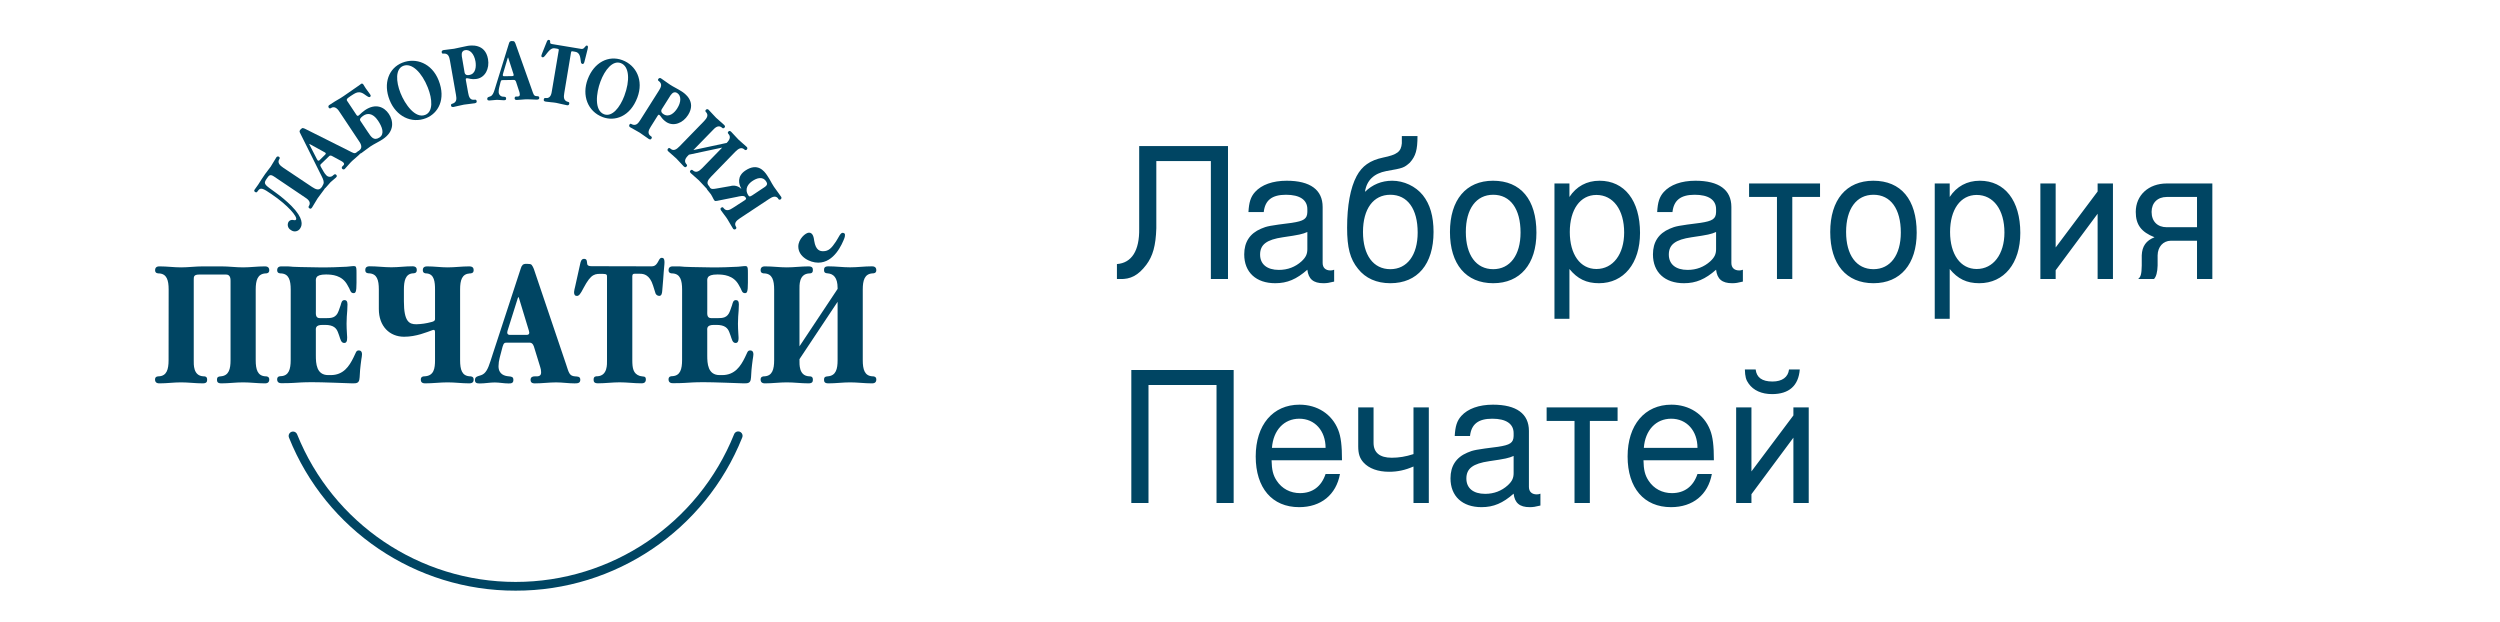
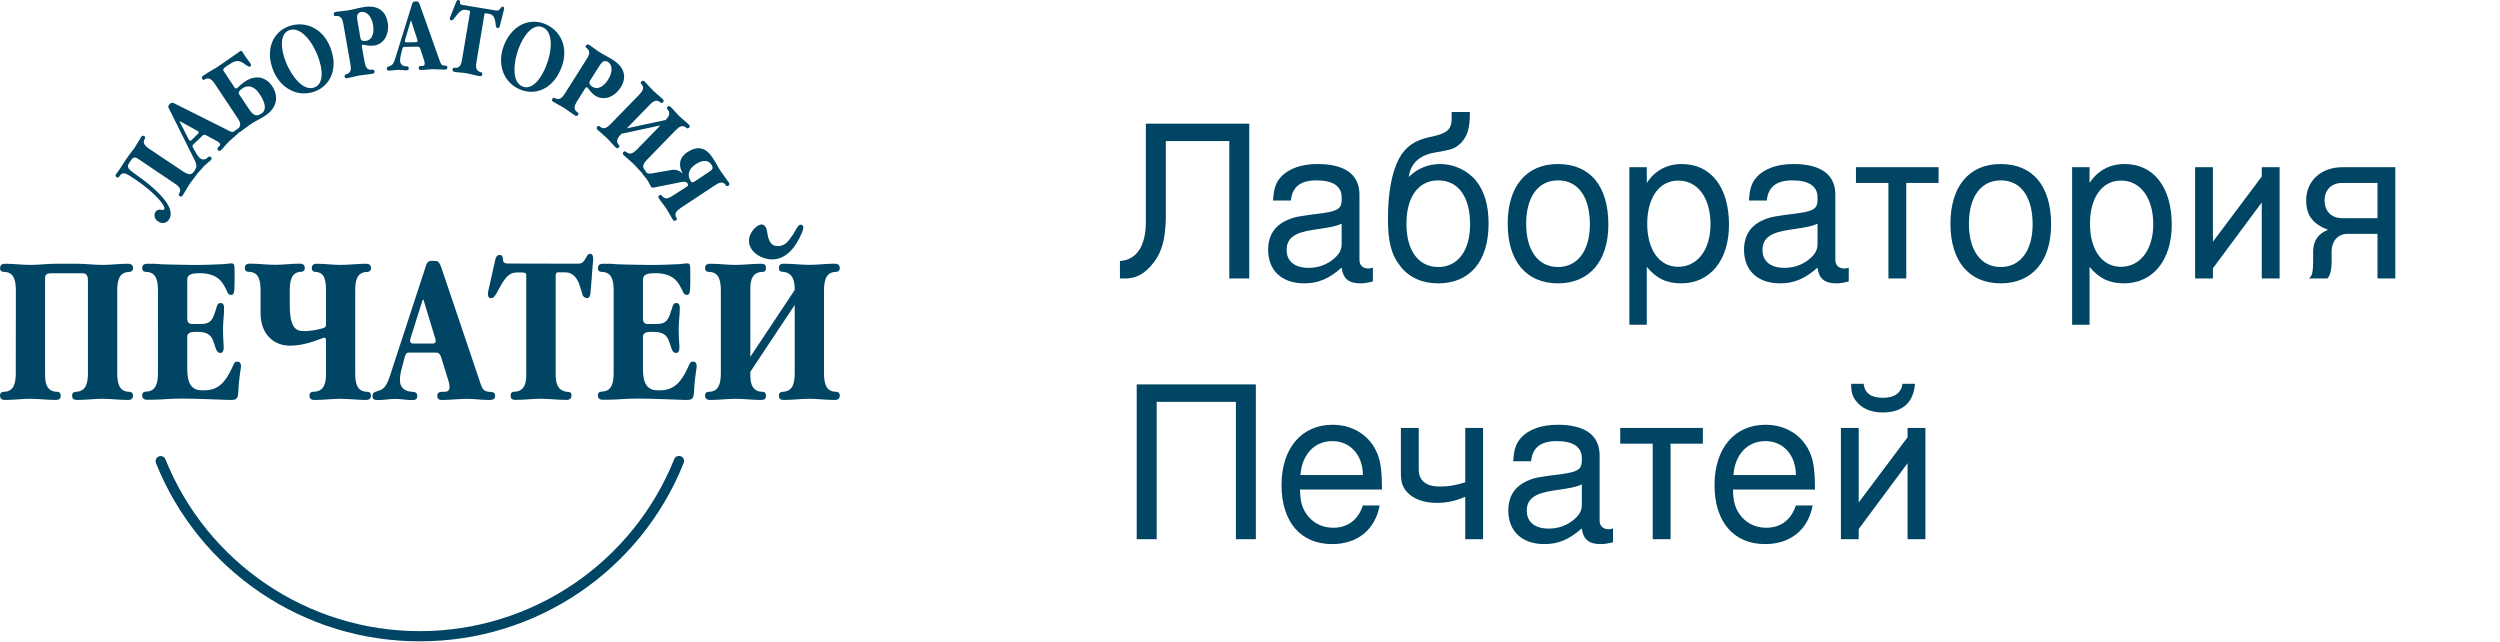
- <svg xmlns="http://www.w3.org/2000/svg" id="Layer_1" data-name="Layer 1" viewBox="0 0 1082.86 269.29">
+ <svg xmlns="http://www.w3.org/2000/svg" id="Layer_1" data-name="Layer 1" viewBox="67.15 17.26 930.05 238.58">
  <defs>
    <style>.cls-1,.cls-2{fill:#004563;}.cls-2{font-size:79px;font-family:Helios, Helvetica, "Helvetica Neue", Arial, sans-serif;}</style>
  </defs>
  <path class="cls-1" d="M73.05,125.43c0-4.05-.8-6.81-4.13-7-.51,0-1.74,0-1.74-1.38,0-1.67,1.38-1.67,2-1.67,3.11,0,6.16.43,9.27.43s6.23-.43,9.42-.43h8c3.19,0,6.3.43,9.42.43s6.23-.43,9.34-.43c.58,0,2,0,2,1.67,0,1.38-1.23,1.38-1.67,1.38-3.4.22-4.2,3-4.2,7V156c0,4.06.8,6.81,4.2,7,.43,0,1.67,0,1.67,1.38,0,1.67-1.38,1.67-2,1.67-3.11,0-6.23-.43-9.34-.43s-6.23.43-9.42.43c-1.81,0-1.88-.87-1.88-1.67,0-1.3.94-1.3,1.67-1.38,3.55-.29,4.2-3.26,4.2-7V121.67c0-.72,0-2.75-1.88-2.75H86.24c-2.39,0-2.32,1-2.32,2.39V156c0,1.81-.29,6.74,4.13,7,.51,0,1.67-.07,1.67,1.38,0,.8-.07,1.67-1.88,1.67-3.19,0-6.3-.43-9.42-.43s-6.16.43-9.27.43c-.58,0-2,0-2-1.67,0-1.38,1.23-1.38,1.74-1.38,3.33-.22,4.13-3,4.13-7Z" />
  <path class="cls-1" d="M125.92,125.43c0-4.05-.8-6.81-4.13-7-.51,0-1.74,0-1.74-1.38,0-1.67,1.38-1.67,2-1.67,6.3,0,1.3.14,8.11.29l8.4.15c2.82.07,9.71-.15,11.59-.29,4.13-.29,4.27-1.16,4.27,2.82v4.06c0,4.2-.43,4.56-1.3,4.56-1.16,0-1.38-1.09-1.81-2l-.87-1.59c-2.32-4.2-6.66-4.49-9.27-4.49-4.92,0-4.35,2-4.35,3.48v12.17c0,1.38-.29,3.26,1.74,3.26h2.68c2.25,0,4.35-.07,5.43-3.11l.87-2.46c.29-.94.43-2.25,1.67-2.25.72,0,1.3.43,1.3,1.81,0,4.35-.72,5.5-.22,13,.14,1.74.29,3.77-1.16,3.77s-1.67-1.67-2.24-3.26l-.51-1.38c-.65-1.74-1.88-3.19-5.58-3.19h-1.09c-3.33,0-2.9,1.67-2.9,2.68V154c0,3.4.22,8.47,5.36,8.47h1.09c5.5,0,8-3.84,9.85-7.6l.94-2c.22-.51.51-1.09,1.3-1.09s1.45.36,1.45,1.74a16.42,16.42,0,0,1-.29,2.17l-.29,2.25c-.87,6.52.51,8.26-3.62,8.11l-8.11-.29c-16.15-.58-13.76.22-22.45.22-.58,0-2,0-2-1.67,0-1.38,1.23-1.38,1.74-1.38,3.33-.22,4.13-3,4.13-7Z" />
  <path class="cls-1" d="M188.42,143.83c0-1.23-.72-.94-1-.87-2.46.87-7.1,2.9-12.39,2.9-6.23,0-10.94-4.49-10.94-12v-8.47c0-4.13-.8-6.81-4.2-7-.43,0-1.67,0-1.67-1.38,0-.65.14-1.67,1.88-1.67,3.19,0,6.3.43,9.42.43s6-.43,9.13-.43c1.74,0,1.88,1,1.88,1.67,0,1.38-1.23,1.38-1.67,1.38-3.26.22-3.91,3.33-3.91,7v5.14c0,8.84,2.32,9.92,5.36,9.92a26.54,26.54,0,0,0,6.45-.94c.36-.07,1.67-.36,1.67-1.23V125.43c0-3.26-.29-6.73-3.62-7-.43,0-1.67,0-1.67-1.38,0-.65.14-1.67,1.88-1.67,3,0,5.94.43,8.84.43,3.11,0,6.23-.43,9.42-.43,1.74,0,1.88,1,1.88,1.67,0,1.38-1.23,1.38-1.67,1.38-3.4.22-4.2,2.9-4.2,7V156c0,4.13.8,6.81,4.2,7,.43,0,1.67,0,1.67,1.38,0,.65-.14,1.67-1.88,1.67-3.19,0-6.3-.43-9.42-.43s-6.45.43-9.71.43c-1.74,0-1.88-1-1.88-1.67,0-1.38,1.23-1.38,1.67-1.38,4.06-.22,4.49-3.48,4.49-7Z" />
  <path class="cls-1" d="M245.12,157.59c1.3,3.91,1.45,5.21,3.91,5.43,1.09.07,2.32,0,2.32,1.45s-1,1.59-2.46,1.59c-2.68,0-5.36-.43-8-.43-3,0-6.08.43-9.2.43-.43,0-1.88.07-1.88-1.52,0-1.38,1.16-1.52,1.74-1.52h1.09c1.67-.07,1.74-1.16,1.74-1.81A6.94,6.94,0,0,0,234,159l-2.61-8.47c-.14-.51-.58-2.1-1.88-2.1H219.41c-.72,0-1.23,0-1.74,1.81l-1.23,4.71a14.66,14.66,0,0,0-.51,3.69c0,3.62,2.82,4.2,4.2,4.34s2.24.15,2.24,1.59-.94,1.52-2.1,1.52c-2,0-4-.43-6-.43s-4.27.43-6.45.43c-1.38,0-2.1-.22-2.1-1.52,0-2.1,2.39-1.38,4-2.83s2.25-3.84,3.77-8.55l12.09-36.94a3.46,3.46,0,0,1,.87-1.59,2.44,2.44,0,0,1,1-.36,5.45,5.45,0,0,1,1.09,0c.87.07,1.3,0,1.74.43a6.71,6.71,0,0,1,.94,1.74Zm-20.28-28.32c-.15-.36-.07-.51-.29-.58a1.26,1.26,0,0,0-.29.51L220,142.74a4.92,4.92,0,0,0-.29,1.23c0,.94.65,1.09,1.23,1.09H228c1.23,0,1.45-.65,1.09-1.81Z" />
  <path class="cls-1" d="M281.19,115.36c1.67,0,2.68.22,3.91-2.1.65-1.3.94-1.59,1.59-1.59s1.3.36,1.09,2.82c-.22,2.1-.36,4.27-.51,6.37-.14,1.74-.29,3.4-.43,5.14-.07.87-.22,2.17-1.3,2.17a1.8,1.8,0,0,1-1.74-1.52l-.94-3c-1.45-4.63-4-5.07-5.58-5.07h-2.46c-1,0-.94.87-.94,1.38v36c0,3.48.36,5.94,3.26,6.88,1.45.43,2.61-.15,2.61,1.52s-1.37,1.67-2,1.67c-3.11,0-6.23-.43-9.34-.43s-6.23.43-9.41.43c-1.81,0-1.88-.87-1.88-1.67,0-1.45,1.16-1.38,1.67-1.38,4.42-.29,4.13-5.21,4.13-7V120c0-.87.07-1.38-1.88-1.38-3.26,0-4.85-.36-8.26,6.08-1.38,2.68-2,3.48-2.9,3.48s-1.23-.58-1.23-1.67a13.6,13.6,0,0,1,.44-2.25l2.25-10.14c.14-.65.44-2,1.59-2s1.23.72,1.3,1.3l.07.58c.07.58.07,1.3,2,1.3Z" />
  <path class="cls-1" d="M295.45,125.43c0-4.05-.8-6.81-4.13-7-.51,0-1.74,0-1.74-1.38,0-1.67,1.38-1.67,2-1.67,6.3,0,1.3.14,8.11.29l8.4.15c2.83.07,9.71-.15,11.59-.29,4.13-.29,4.27-1.16,4.27,2.82v4.06c0,4.2-.43,4.56-1.3,4.56-1.16,0-1.37-1.09-1.81-2l-.87-1.59c-2.32-4.2-6.66-4.49-9.27-4.49-4.92,0-4.35,2-4.35,3.48v12.17c0,1.38-.29,3.26,1.74,3.26h2.68c2.25,0,4.34-.07,5.43-3.11l.87-2.46c.29-.94.44-2.25,1.67-2.25.72,0,1.3.43,1.3,1.81,0,4.35-.72,5.5-.22,13,.14,1.74.29,3.77-1.16,3.77s-1.66-1.67-2.24-3.26l-.51-1.38c-.65-1.74-1.88-3.19-5.58-3.19h-1.09c-3.33,0-2.9,1.67-2.9,2.68V154c0,3.4.22,8.47,5.36,8.47h1.09c5.5,0,8-3.84,9.85-7.6l.94-2c.22-.51.51-1.09,1.3-1.09s1.45.36,1.45,1.74a16.47,16.47,0,0,1-.29,2.17l-.29,2.25c-.87,6.52.51,8.26-3.62,8.11l-8.11-.29c-16.15-.58-13.76.22-22.45.22-.58,0-2,0-2-1.67,0-1.38,1.23-1.38,1.74-1.38,3.33-.22,4.13-3,4.13-7Z" />
  <path class="cls-1" d="M362.8,125.14v-.43c0-4.49-1.81-6.08-4.2-6.3-.72-.07-1.67-.07-1.67-1.38,0-.8.07-1.67,1.88-1.67,3.19,0,6.3.43,9.42.43s6.23-.43,9.34-.43c.58,0,2,0,2,1.67,0,1.38-1.23,1.38-1.67,1.38-3.4.22-4.2,3-4.2,7V156c0,4.06.8,6.81,4.2,7,.43,0,1.67,0,1.67,1.38,0,1.67-1.37,1.67-2,1.67-3.11,0-6.23-.43-9.34-.43s-6.23.43-9.42.43c-1.81,0-1.88-.87-1.88-1.67,0-1.3.94-1.3,1.67-1.38,3.55-.29,4.2-3.26,4.2-7V130.72l-16.51,24.84V156c0,1.81-.29,6.74,4.13,7,.51,0,1.67-.07,1.67,1.38,0,.8-.07,1.67-1.88,1.67-3.19,0-6.3-.43-9.42-.43s-6.23.43-9.34.43c-.58,0-2,0-2-1.67,0-1.38,1.23-1.38,1.74-1.38,3.33-.22,4.13-3,4.13-7V125.43c0-4.05-.8-6.81-4.13-7-.51,0-1.74,0-1.74-1.38,0-1.67,1.38-1.67,2-1.67,3.12,0,6.23.43,9.34.43s6.23-.43,9.42-.43c1.81,0,1.88.87,1.88,1.67,0,1.45-1.16,1.38-1.67,1.38-4.42.29-4.13,5.21-4.13,7V150Zm-8.4-11.37c-3.62,0-8.62-2.53-8.62-7,0-3.19,3.11-6,4.64-6,1.88,0,2.1,2.54,2.25,3.55.65,4.13,2.53,4.49,3.84,4.49,2.46,0,3.69-1.38,5.58-4.2,1.16-1.74,1.88-3.77,2.9-3.77.44,0,1,.29,1,.72a3.69,3.69,0,0,1-.22,1.52C364.76,105.73,361.35,113.77,354.4,113.77Z" />
  <path class="cls-1" d="M118.7,76.46c-1.72-1.16-2.2-.45-3,.68l-.46.68c-1.32,2-.08,2.49,4.1,5.56a55.9,55.9,0,0,1,6.88,5.8c5.33,5.4,4.76,8.3,3.83,9.69a2.72,2.72,0,0,1-4.08.75,2.56,2.56,0,0,1-.94-3.61,1.93,1.93,0,0,1,2.11-.69c.38.08.83.17,1.09-.21C129,94,124.83,88.95,117.47,84c-3.29-2.22-4.52-3-5.63-1.5-.41.54-.63,1.13-1.37.63a.62.62,0,0,1-.23-.93c.54-.8,1.1-1.5,1.62-2.27s.92-1.49,1.42-2.24l1.54-2.28c.76-1.13,1.68-2.11,2.42-3.2.86-1.28,1.54-2.67,2.4-3.95a.8.8,0,0,1,1.22-.34c.56.38.22.88.08,1.09-.89,1.51.32,2.67,1.74,3.63L135.19,81c1.66,1.12,3,1.55,4,.25.14-.21.48-.71,1-.33a.8.8,0,0,1,.14,1.26c-.86,1.28-1.9,2.43-2.75,3.71s-1.54,2.67-2.42,4c-.5.74-.88.53-1.2.31-.59-.4-.24-.85-.1-1.06,1.1-1.89-1-3.13-1.74-3.63Z" />
  <path class="cls-1" d="M151.27,65.38c1.82.92,2.32,1.33,3.26.55.41-.35.81-.8,1.32-.3s.2.91-.31,1.42c-.94.93-2,1.71-3,2.64s-2,2.27-3.08,3.35a.76.76,0,0,1-1.19.12.74.74,0,0,1,.08-1.14l.38-.38a.78.78,0,0,0,0-1.24,3.41,3.41,0,0,0-.91-.66L144,67.67c-.23-.13-.93-.54-1.39-.08L139,71.08c-.25.25-.43.43,0,1.24l1.2,2.08a7.26,7.26,0,0,0,1.1,1.47,2,2,0,0,0,3,.07c.51-.4.84-.73,1.34-.22s.2.86-.21,1.26c-.71.7-1.55,1.23-2.26,1.94s-1.35,1.64-2.11,2.39c-.48.48-.81.65-1.27.2-.73-.74.36-1.31.42-2.38s-.54-2.13-1.65-4.31L130,57.64a1.71,1.71,0,0,1-.25-.86,1.2,1.2,0,0,1,.23-.48,2.65,2.65,0,0,1,.38-.38c.33-.28.46-.45.76-.45a3.3,3.3,0,0,1,.93.28Zm-17-2.91c-.18-.08-.2-.15-.3-.1a.61.61,0,0,0,.07.28l3.2,6.24a2.42,2.42,0,0,0,.33.53c.33.33.61.16.81,0l2.49-2.46c.43-.43.28-.73-.25-1Z" />
  <path class="cls-1" d="M154.24,49.54c.28.42.56,1,1.3.34a20.12,20.12,0,0,1,2.58-2.19c4.58-3.06,8.27-1.39,10.3,1.64,1.9,2.86,2.69,7.45-2.67,11-1.76,1.17-3.68,2-5.41,3.17-1.28.85-2.44,1.88-3.72,2.74a.8.8,0,0,1-1.26-.15c-.38-.57.13-.9.34-1,1.74-1.33.15-3.45-.23-4L147.1,48.5c-.36-.54-1.75-2.88-3.62-1.76-.21.14-.71.48-1.09-.09a.8.8,0,0,1,.35-1.22c3.78-2.52,3.74-2.19,6.13-3.83l3.41-2.36c.87-.63,1.77-1.27,2.67-1.86l.48-.32c.61-.45.7-.55,1-.75s.65-.18,1.05.42c.1.15.17.32.27.47a18.36,18.36,0,0,0,1.35,2c.31.4.6.84.91,1.24a5.27,5.27,0,0,1,.42.62.63.63,0,0,1-.16.92c-.3.2-.66.1-1.62-.56-1.41-1-2.87-2.3-5.38-.71l-1.36.86c-2.27,1.43-1.8,1.76-1.28,2.53Zm5.08,7.62c1.45,2.17,2.57,4,5.07,2.38,2.32-1.55,1.13-4.62-.64-7.27-2.4-3.6-4.86-3.16-6.23-2.25-2.05,1.37-1.64,2-1.32,2.47Z" />
  <path class="cls-1" d="M168.76,43.35c-2.88-7.25-.38-13.86,5.5-16.19s12.78.2,15.72,7.62c3.3,8.31-.27,14.35-5.42,16.39C178.14,53.72,171.5,50.27,168.76,43.35Zm16.55-5.42c-2.53-6.38-6.87-10.9-10.66-9.39-3.42,1.36-3.18,6.73-1.16,11.81,1.93,4.85,6.38,11.13,10.7,9.41C187.65,48.4,187.33,43,185.31,37.94Z" />
  <path class="cls-1" d="M194.9,26.28c-.3-1.69-.68-2.86-2.17-3.07-.74-.09-1.26.29-1.4-.52s.53-.93.81-1c1.52-.27,3-.31,4.55-.58,1-.17,1.86-.36,2.8-.6s2-.45,2.94-.62c1.37-.24,7.74-1.21,8.95,5.7.72,4.12-1.22,7.95-4.85,8.58A8.75,8.75,0,0,1,203,34a2.64,2.64,0,0,0-.92-.09c-.42.07-.35.46-.31.71l1,5.57c.3,1.73.83,3.3,2.75,3,.25,0,.8-.18.93.53.07.39.11.82-.77,1-1.59.28-3.17.34-4.76.61s-3,.74-4.47,1c-.28,0-1,.17-1.09-.64s.47-.63,1.14-1c1.33-.7,1.3-1.93,1-3.63Zm6.31,5a1.41,1.41,0,0,0,.86,1.19,2.56,2.56,0,0,0,1.24,0c2.78-.49,3-3.62,2.65-5.84-.58-3.31-2.41-5.28-4.53-4.91A1.67,1.67,0,0,0,200,23.4a7.43,7.43,0,0,0,.21,2Z" />
  <path class="cls-1" d="M230.43,39c.68,1.92.76,2.56,2,2.65.54,0,1.14,0,1.16.7s-.49.79-1.2.81c-1.32,0-2.65-.17-4-.15-1.5,0-3,.26-4.54.29-.22,0-.93.05-.94-.74s.56-.76.85-.76h.54c.82,0,.85-.59.84-.91a3.46,3.46,0,0,0-.2-1.11l-1.36-4.16c-.08-.25-.3-1-.95-1l-5,.08c-.36,0-.61,0-.84.91l-.57,2.33a7.26,7.26,0,0,0-.22,1.83,2,2,0,0,0,2.11,2.11c.64.06,1.11.05,1.12.77s-.45.76-1,.77c-1,0-2-.18-3-.17s-2.11.25-3.18.27c-.68,0-1-.09-1-.73,0-1,1.17-.7,1.94-1.43s1.08-1.91,1.79-4.25l5.68-18.33a1.71,1.71,0,0,1,.42-.79,1.2,1.2,0,0,1,.5-.19,2.71,2.71,0,0,1,.54,0c.43,0,.64,0,.86.2a3.29,3.29,0,0,1,.48.85ZM220.19,25.19c-.07-.18,0-.25-.15-.28a.61.61,0,0,0-.14.25l-2,6.72a2.45,2.45,0,0,0-.13.61c0,.46.33.53.62.53l3.5-.06c.61,0,.71-.33.52-.9Z" />
  <path class="cls-1" d="M251.26,21.1c.81.13,1.29.32,2.07-.71.42-.58.59-.7.91-.65s.6.28.3,1.46c-.27,1-.52,2.05-.76,3.06l-.63,2.47c-.11.42-.28,1-.81,1a.89.89,0,0,1-.72-.88l-.22-1.52c-.33-2.38-1.53-2.79-2.31-2.92l-1.2-.2c-.49-.08-.53.35-.57.59L244.41,40.3c-.28,1.69-.3,2.92,1,3.61.67.33,1.28.14,1.15,1s-.81.7-1.09.65c-1.52-.25-3-.72-4.52-1s-3.07-.29-4.62-.55c-.88-.15-.85-.58-.78-1,.12-.71.67-.58.92-.54,2.18.22,2.43-2.21,2.58-3.09L242,21.88c.07-.42.15-.66-.81-.82-1.59-.26-2.33-.57-4.51,2.3-.89,1.19-1.23,1.54-1.69,1.46s-.55-.38-.46-.91a6.54,6.54,0,0,1,.39-1.06l1.91-4.76c.12-.31.37-.92.93-.82a.62.62,0,0,1,.53.74v.29c0,.29-.07.64.85.79Z" />
  <path class="cls-1" d="M254.56,34.32c2.75-7.3,9-10.51,15-8.28s9.32,8.74,6.51,16.21c-3.15,8.37-9.85,10.43-15,8.48C254.54,48.3,251.94,41.29,254.56,34.32Zm15.89,7.13c2.42-6.43,2.25-12.68-1.57-14.12-3.45-1.3-6.88,2.84-8.8,8-1.84,4.89-2.76,12.53,1.59,14.17C265.15,50.77,268.53,46.57,270.46,41.45Z" />
  <path class="cls-1" d="M285.38,39.27c.92-1.45,1.42-2.57.45-3.73-.49-.56-1.13-.63-.69-1.32A.8.8,0,0,1,286.4,34c1.3.82,2.46,1.81,3.76,2.63.82.52,1.62,1,2.48,1.44s1.75,1,2.6,1.51c1.18.75,6.54,4.31,2.8,10.23-2.24,3.54-6.25,5.06-9.36,3.1a8.77,8.77,0,0,1-2.47-2.45,2.65,2.65,0,0,0-.62-.69c-.36-.23-.57.1-.71.32l-3,4.78c-.94,1.48-1.6,3,0,4.1.21.13.71.41.33,1-.21.33-.47.68-1.23.2-1.36-.86-2.58-1.88-3.94-2.74s-2.68-1.44-4-2.26a.8.8,0,0,1-.38-1.21c.44-.7.77-.15,1.49.05,1.46.37,2.26-.56,3.18-2Zm1.34,7.91a1.41,1.41,0,0,0-.16,1.46,2.55,2.55,0,0,0,.9.86c2.39,1.51,4.68-.64,5.88-2.55,1.8-2.84,1.76-5.53-.05-6.68a1.67,1.67,0,0,0-2.2.26,7.44,7.44,0,0,0-1.21,1.65Z" />
  <path class="cls-1" d="M314.74,61.91l.15-.15c1.55-1.59,1.46-2.78.69-3.68-.23-.28-.56-.6-.12-1.06.27-.28.6-.56,1.24.06,1.13,1.1,2.08,2.33,3.18,3.4s2.35,2,3.46,3.07a.8.8,0,0,1,.12,1.26.69.69,0,0,1-1.06-.09c-1.28-1.1-2.51-.4-3.91,1L307.95,76.57c-1.4,1.44-2.06,2.68-.93,3.93a.69.69,0,0,1,.12,1.06.8.8,0,0,1-1.27-.08c-1.1-1.07-2.05-2.3-3.16-3.37s-2.36-2-3.48-3.09c-.64-.62-.37-1-.09-1.24.45-.46.78-.14,1.06.09,1.36,1.12,2.61.29,3.91-1l8.71-8.95L298.41,67l-.15.15c-.62.64-2.42,2.28-1,3.91.18.17.61.55.12,1.06-.27.28-.6.56-1.24-.06-1.13-1.1-2.08-2.33-3.18-3.4s-2.35-2-3.46-3.07a.8.8,0,0,1-.12-1.26c.47-.49.91-.06,1.09.11,1.25,1.07,2.49.37,3.88-1.06l10.53-10.82c1.4-1.44,2.06-2.68,1-3.91-.18-.17-.62-.6-.14-1.09a.8.8,0,0,1,1.27.08c1.1,1.07,2.06,2.3,3.16,3.37s2.36,2,3.48,3.09c.64.62.37,1,.09,1.24-.5.51-.89.09-1.06-.09-1.66-1.42-3.26.42-3.88,1.06L300.33,65Z" />
  <path class="cls-1" d="M322.64,86.69c.75-.49.5-.8.4-1l-.2-.3c-.59-.9-2.51-.36-3.64-.12L310.58,87c-.61.11-.85.14-1.15-.18a3.1,3.1,0,0,1-.32-.48c-.39-.73-.71-1.46-1.16-2.15s-1.13-1.31-1.6-2a.72.72,0,0,1,.23-1.14.66.66,0,0,1,.91.21c.71.82,1.45.63,3.18.34l5.7-1A4.73,4.73,0,0,1,321,81.74l.09-.06c-1.11-1.88-2-5.35,1.81-7.84,5.19-3.43,8.05.12,9.35,2.09,1.78,2.68,1.36,2.44,3,5,.95,1.43,2.07,2.75,3,4.18a.8.8,0,0,1-.15,1.26.68.68,0,0,1-1-.22L337,85.9c-1.15-1.34-2.6-.56-3.91.31L320.5,94.54c-1.67,1.1-2.59,2.18-1.75,3.64a.69.69,0,0,1-.11,1.06.8.8,0,0,1-1.22-.35c-.85-1.28-1.52-2.68-2.37-4s-1.88-2.45-2.74-3.76c-.49-.75-.16-1,.17-1.23.54-.35.79,0,1,.31,1.09,1.38,2.49.84,4-.18Zm8.5-5.62c1.4-.93,1.27-1.65.71-2.49-1.6-2.42-4.19-1.34-5.92-.2s-3.68,3.38-1.77,6.27c.34.51.56.66,1.61,0Z" />
  <path class="cls-1" d="M223.32,255.84a105.51,105.51,0,0,1-98.14-66.27,1.9,1.9,0,1,1,3.52-1.43,102,102,0,0,0,189.25,0,1.9,1.9,0,1,1,3.52,1.42A105.51,105.51,0,0,1,223.32,255.84Z" />
  <text class="cls-2" transform="translate(483.79 120.86)">Лаборатория <tspan x="0" y="97">Печатей</tspan>
  </text>
</svg>
